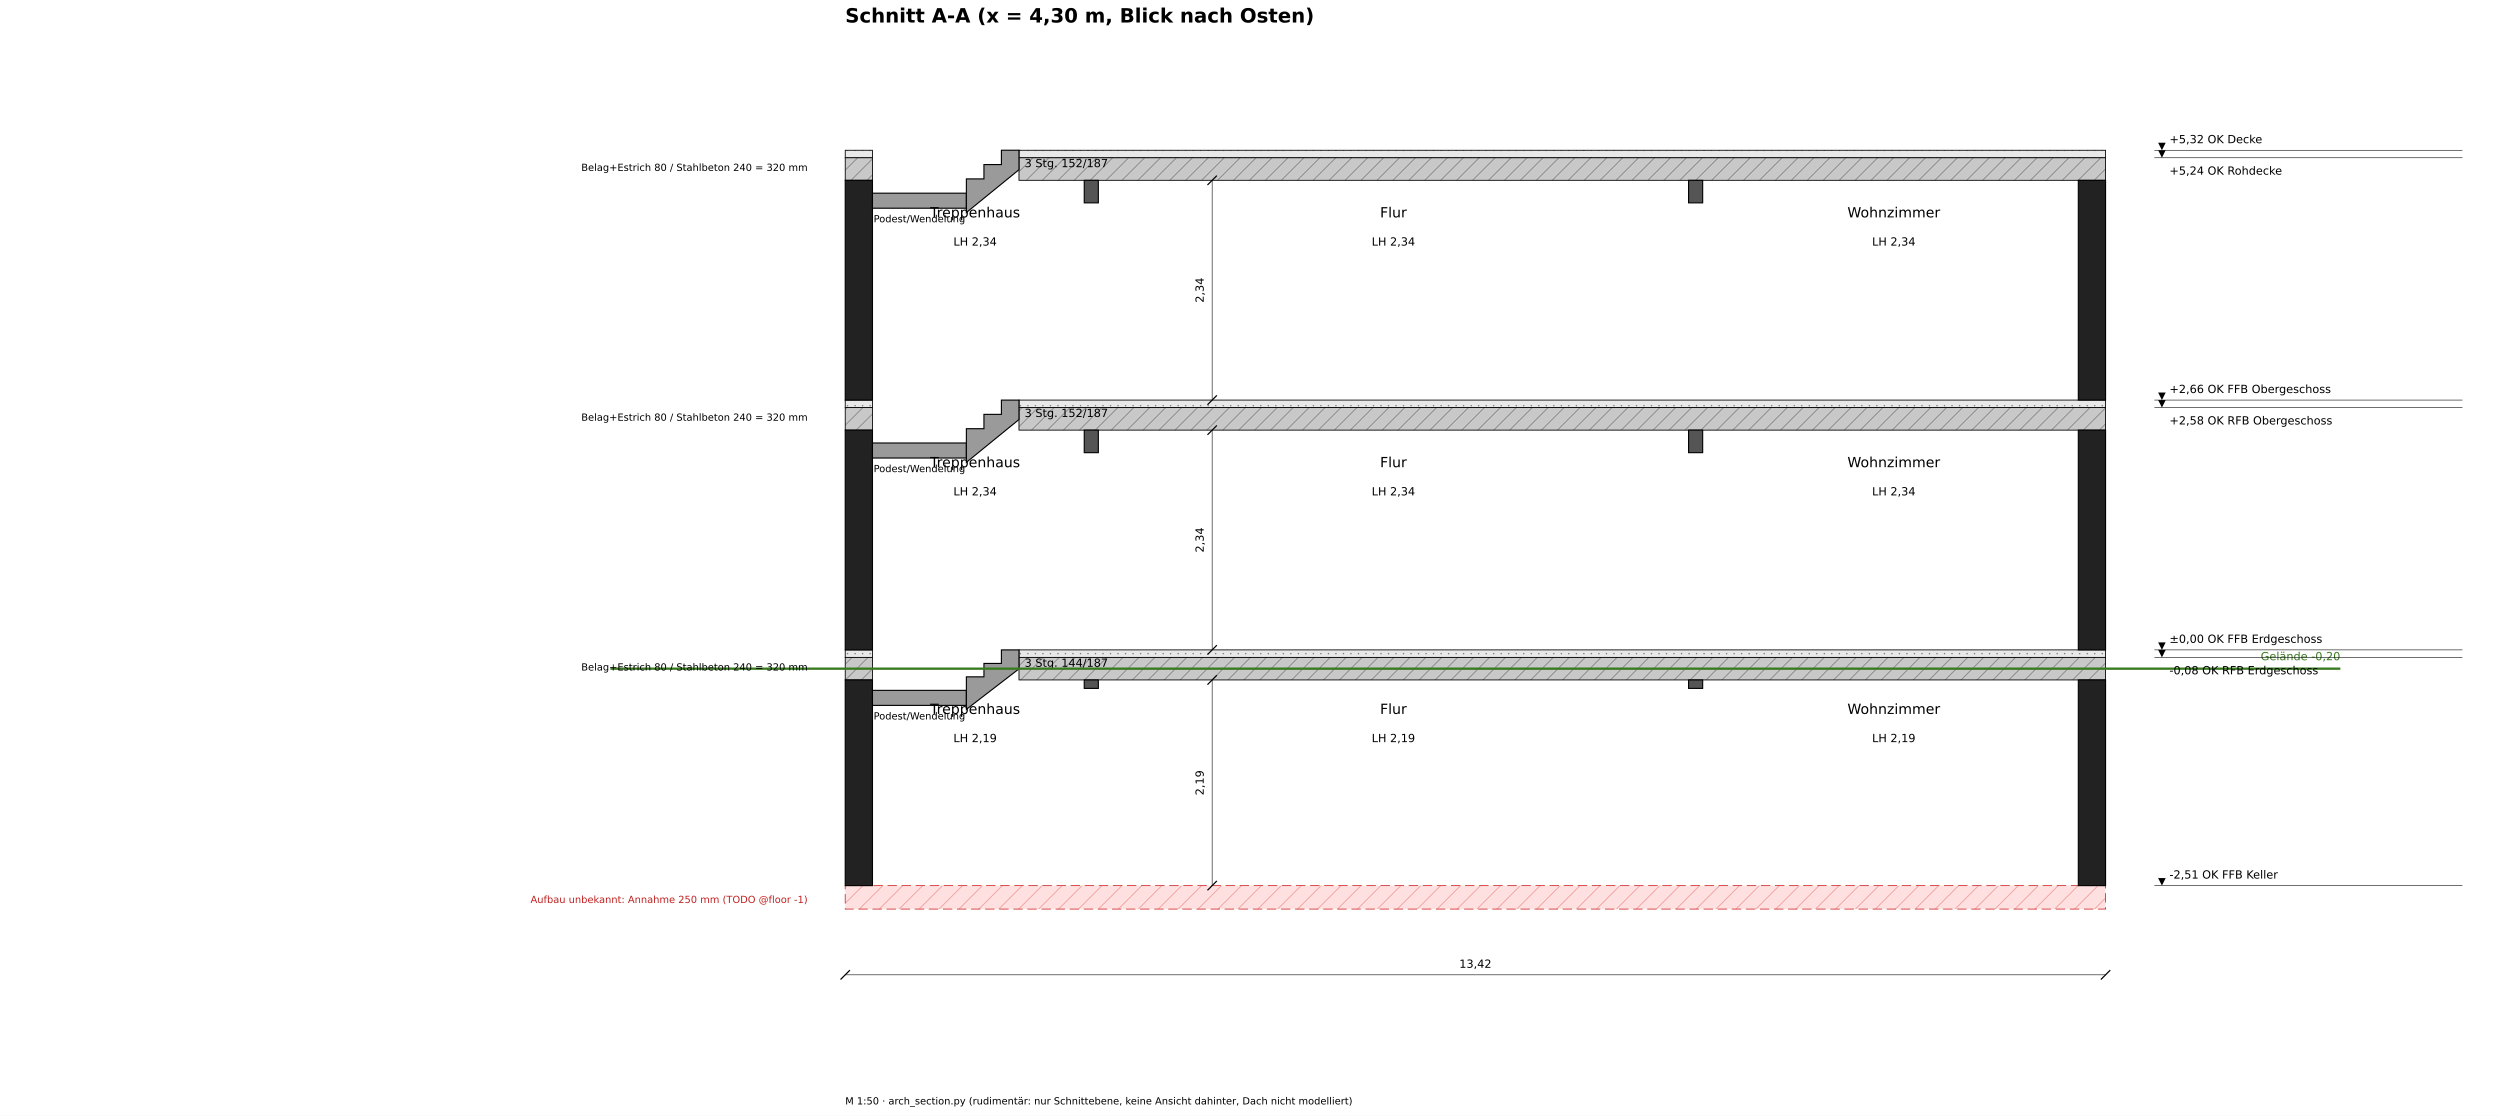
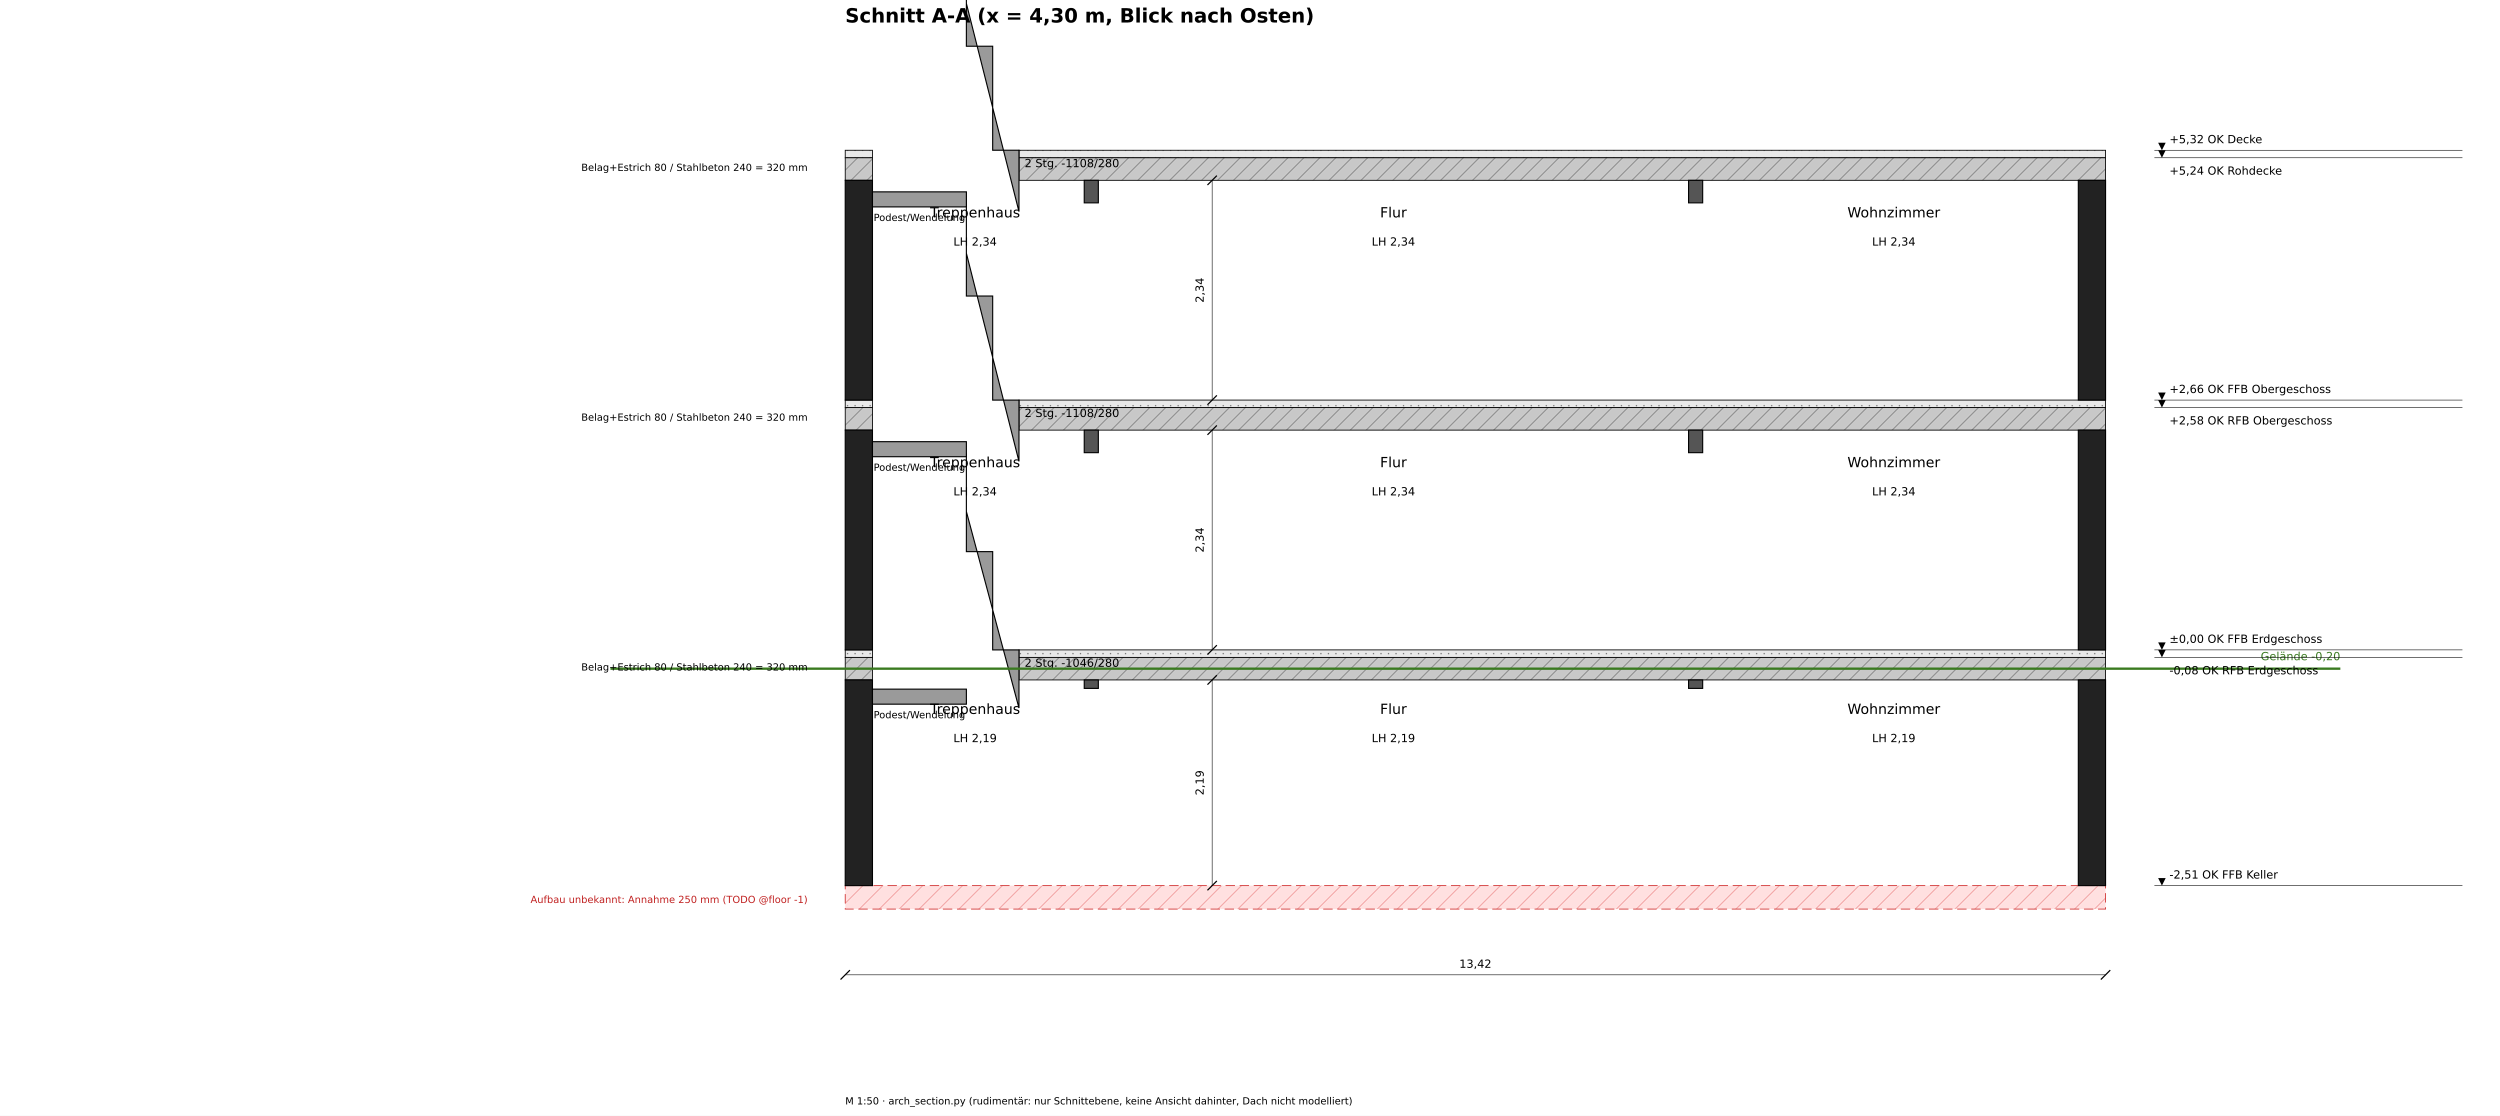
<svg xmlns="http://www.w3.org/2000/svg" width="532.4mm" height="237.6mm" viewBox="-9145 -6920 26620 11880" font-family="DejaVu Sans, sans-serif">
  <defs>
    <pattern id="concrete" patternUnits="userSpaceOnUse" width="120" height="120" patternTransform="rotate(45)">
      <rect width="120" height="120" fill="#c8c8c8" />
      <line x1="0" y1="0" x2="0" y2="120" stroke="#555" stroke-width="10" />
    </pattern>
    <pattern id="screed" patternUnits="userSpaceOnUse" width="80" height="80">
      <rect width="80" height="80" fill="#e8e8e8" />
      <circle cx="40" cy="40" r="8" fill="#777" />
    </pattern>
    <pattern id="insulation" patternUnits="userSpaceOnUse" width="120" height="60">
      <rect width="120" height="60" fill="#fff6d0" />
      <path d="M0 60 L30 0 L60 60 L90 0 L120 60" fill="none" stroke="#a08020" stroke-width="6" />
    </pattern>
    <pattern id="wood" patternUnits="userSpaceOnUse" width="200" height="40">
      <rect width="200" height="40" fill="#e9cf9f" />
      <line x1="0" y1="20" x2="200" y2="20" stroke="#8a6a30" stroke-width="5" />
    </pattern>
    <pattern id="plaster" patternUnits="userSpaceOnUse" width="50" height="50">
      <rect width="50" height="50" fill="#f7f7f7" />
    </pattern>
    <pattern id="todo" patternUnits="userSpaceOnUse" width="150" height="150" patternTransform="rotate(45)">
      <rect width="150" height="150" fill="#ffe0e0" />
      <line x1="0" y1="0" x2="0" y2="150" stroke="#e05050" stroke-width="8" />
    </pattern>
  </defs>
  <rect x="-9145.0" y="-6920" width="26620.0" height="11880" fill="white" />
  <rect x="-145" y="2510" width="13420" height="250" fill="url(#todo)" stroke="#d03030" stroke-width="9" stroke-dasharray="100 50" />
  <rect x="-145" y="0" width="290" height="80" fill="url(#screed)" stroke="#000" stroke-width="9" />
  <rect x="1705" y="0" width="11570" height="80" fill="url(#screed)" stroke="#000" stroke-width="9" />
  <rect x="-145" y="80" width="290" height="240" fill="url(#concrete)" stroke="#000" stroke-width="9" />
  <rect x="1705" y="80" width="11570" height="240" fill="url(#concrete)" stroke="#000" stroke-width="9" />
  <rect x="-145" y="-2660" width="290" height="80" fill="url(#screed)" stroke="#000" stroke-width="9" />
  <rect x="1705" y="-2660" width="11570" height="80" fill="url(#screed)" stroke="#000" stroke-width="9" />
  <rect x="-145" y="-2580" width="290" height="240" fill="url(#concrete)" stroke="#000" stroke-width="9" />
  <rect x="1705" y="-2580" width="11570" height="240" fill="url(#concrete)" stroke="#000" stroke-width="9" />
  <rect x="-145" y="-5320" width="290" height="80" fill="url(#screed)" stroke="#000" stroke-width="9" />
  <rect x="1705" y="-5320" width="11570" height="80" fill="url(#screed)" stroke="#000" stroke-width="9" />
  <rect x="-145" y="-5240" width="290" height="240" fill="url(#concrete)" stroke="#000" stroke-width="9" />
  <rect x="1705" y="-5240" width="11570" height="240" fill="url(#concrete)" stroke="#000" stroke-width="9" />
  <rect x="-145" y="320" width="290" height="2190" fill="#222" stroke="#000" stroke-width="12" />
  <rect x="2400" y="320" width="150" height="90" fill="#555" stroke="#000" stroke-width="12" />
  <rect x="8835" y="320" width="150" height="90" fill="#555" stroke="#000" stroke-width="12" />
  <rect x="12985" y="320" width="290" height="2190" fill="#222" stroke="#000" stroke-width="12" />
  <rect x="-145" y="-2340" width="290" height="2340" fill="#222" stroke="#000" stroke-width="12" />
  <rect x="2400" y="-2340" width="150" height="240" fill="#555" stroke="#000" stroke-width="12" />
  <rect x="8835" y="-2340" width="150" height="240" fill="#555" stroke="#000" stroke-width="12" />
  <rect x="12985" y="-2340" width="290" height="2340" fill="#222" stroke="#000" stroke-width="12" />
  <rect x="-145" y="-5000" width="290" height="2340" fill="#222" stroke="#000" stroke-width="12" />
  <rect x="2400" y="-5000" width="150" height="240" fill="#555" stroke="#000" stroke-width="12" />
  <rect x="8835" y="-5000" width="150" height="240" fill="#555" stroke="#000" stroke-width="12" />
  <rect x="12985" y="-5000" width="290" height="2340" fill="#222" stroke="#000" stroke-width="12" />
-   <rect x="145" y="431" width="1000" height="160" fill="#9a9a9a" stroke="#000" stroke-width="12" />
-   <text x="645" y="741" font-size="105" text-anchor="middle">Podest/Wendelung</text>
-   <polygon points="1145,431 1145,287 1332,287 1332,144 1518,144 1518,-0 1705,-0 1705,202 1145,633" fill="#9a9a9a" stroke="#000" stroke-width="12" />
-   <text x="1765" y="180" font-size="120" text-anchor="start">3 Stg. 144/187</text>
-   <rect x="145" y="-2203" width="1000" height="160" fill="#9a9a9a" stroke="#000" stroke-width="12" />
-   <text x="645" y="-1893" font-size="105" text-anchor="middle">Podest/Wendelung</text>
-   <polygon points="1145,-2203 1145,-2355 1332,-2355 1332,-2508 1518,-2508 1518,-2660 1705,-2660 1705,-2453 1145,-1997" fill="#9a9a9a" stroke="#000" stroke-width="12" />
-   <text x="1765" y="-2480" font-size="120" text-anchor="start">3 Stg. 152/187</text>
-   <rect x="145" y="-4863" width="1000" height="160" fill="#9a9a9a" stroke="#000" stroke-width="12" />
-   <text x="645" y="-4553" font-size="105" text-anchor="middle">Podest/Wendelung</text>
-   <polygon points="1145,-4863 1145,-5015 1332,-5015 1332,-5168 1518,-5168 1518,-5320 1705,-5320 1705,-5113 1145,-4657" fill="#9a9a9a" stroke="#000" stroke-width="12" />
-   <text x="1765" y="-5140" font-size="120" text-anchor="start">3 Stg. 152/187</text>
+   <rect x="145" y="418" width="1000" height="160" fill="#9a9a9a" stroke="#000" stroke-width="12" />
+   <text x="645" y="728" font-size="105" text-anchor="middle">Podest/Wendelung</text>
+   <polygon points="1145,-2092 1145,-1046 1425,-1046 1425,-0 1705,-0 1705,619 1145,-1473" fill="#9a9a9a" stroke="#000" stroke-width="12" />
+   <text x="1765" y="180" font-size="120" text-anchor="start">2 Stg. -1046/280</text>
+   <rect x="145" y="-2217" width="1000" height="160" fill="#9a9a9a" stroke="#000" stroke-width="12" />
+   <text x="645" y="-1907" font-size="105" text-anchor="middle">Podest/Wendelung</text>
+   <polygon points="1145,-4877 1145,-3768 1425,-3768 1425,-2660 1705,-2660 1705,-2007 1145,-4223" fill="#9a9a9a" stroke="#000" stroke-width="12" />
+   <text x="1765" y="-2480" font-size="120" text-anchor="start">2 Stg. -1108/280</text>
+   <rect x="145" y="-4877" width="1000" height="160" fill="#9a9a9a" stroke="#000" stroke-width="12" />
+   <text x="645" y="-4567" font-size="105" text-anchor="middle">Podest/Wendelung</text>
+   <polygon points="1145,-7537 1145,-6428 1425,-6428 1425,-5320 1705,-5320 1705,-4667 1145,-6883" fill="#9a9a9a" stroke="#000" stroke-width="12" />
+   <text x="1765" y="-5140" font-size="120" text-anchor="start">2 Stg. -1108/280</text>
  <line x1="-2645" y1="200" x2="15775" y2="200" stroke="#3a7a20" stroke-width="25" />
  <text x="15775" y="110" font-size="120" text-anchor="end" fill="#3a7a20">Gelände -0,20</text>
  <text x="1238" y="682" font-size="150" text-anchor="middle">Treppenhaus</text>
  <text x="1238" y="982" font-size="120" text-anchor="middle">LH 2,19</text>
  <text x="5692" y="682" font-size="150" text-anchor="middle">Flur</text>
  <text x="5692" y="982" font-size="120" text-anchor="middle">LH 2,19</text>
  <text x="11020" y="682" font-size="150" text-anchor="middle">Wohnzimmer</text>
  <text x="11020" y="982" font-size="120" text-anchor="middle">LH 2,19</text>
  <text x="1238" y="-1945" font-size="150" text-anchor="middle">Treppenhaus</text>
  <text x="1238" y="-1645" font-size="120" text-anchor="middle">LH 2,34</text>
  <text x="5692" y="-1945" font-size="150" text-anchor="middle">Flur</text>
  <text x="5692" y="-1645" font-size="120" text-anchor="middle">LH 2,34</text>
  <text x="11020" y="-1945" font-size="150" text-anchor="middle">Wohnzimmer</text>
  <text x="11020" y="-1645" font-size="120" text-anchor="middle">LH 2,34</text>
  <text x="1238" y="-4605" font-size="150" text-anchor="middle">Treppenhaus</text>
  <text x="1238" y="-4305" font-size="120" text-anchor="middle">LH 2,34</text>
  <text x="5692" y="-4605" font-size="150" text-anchor="middle">Flur</text>
  <text x="5692" y="-4305" font-size="120" text-anchor="middle">LH 2,34</text>
  <text x="11020" y="-4605" font-size="150" text-anchor="middle">Wohnzimmer</text>
  <text x="11020" y="-4305" font-size="120" text-anchor="middle">LH 2,34</text>
  <text x="-545" y="2695" font-size="105" text-anchor="end" fill="#c02020">Aufbau unbekannt: Annahme 250 mm (TODO @floor -1)</text>
  <text x="-545" y="220" font-size="105" text-anchor="end" fill="#000">Belag+Estrich 80 / Stahlbeton 240 = 320 mm</text>
  <text x="-545" y="-2440" font-size="105" text-anchor="end" fill="#000">Belag+Estrich 80 / Stahlbeton 240 = 320 mm</text>
  <text x="-545" y="-5100" font-size="105" text-anchor="end" fill="#000">Belag+Estrich 80 / Stahlbeton 240 = 320 mm</text>
  <path d="M13875 2510 l-40 -80 h80 z" fill="#000" />
  <line x1="13795" y1="2510" x2="17075" y2="2510" stroke="#000" stroke-width="6" />
  <text x="13955" y="2435" font-size="120">-2,51  OK FFB Keller</text>
  <path d="M13875 0 l-40 -80 h80 z" fill="#000" />
  <line x1="13795" y1="0" x2="17075" y2="0" stroke="#000" stroke-width="6" />
  <text x="13955" y="-75" font-size="120">±0,00  OK FFB Erdgeschoss</text>
  <path d="M13875 80 l-40 -80 h80 z" fill="#000" />
  <line x1="13795" y1="80" x2="17075" y2="80" stroke="#000" stroke-width="6" />
  <text x="13955" y="260" font-size="120">-0,08  OK RFB Erdgeschoss</text>
  <path d="M13875 -2660 l-40 -80 h80 z" fill="#000" />
  <line x1="13795" y1="-2660" x2="17075" y2="-2660" stroke="#000" stroke-width="6" />
  <text x="13955" y="-2735" font-size="120">+2,66  OK FFB Obergeschoss</text>
  <path d="M13875 -2580 l-40 -80 h80 z" fill="#000" />
  <line x1="13795" y1="-2580" x2="17075" y2="-2580" stroke="#000" stroke-width="6" />
  <text x="13955" y="-2400" font-size="120">+2,58  OK RFB Obergeschoss</text>
  <path d="M13875 -5320 l-40 -80 h80 z" fill="#000" />
  <line x1="13795" y1="-5320" x2="17075" y2="-5320" stroke="#000" stroke-width="6" />
  <text x="13955" y="-5395" font-size="120">+5,32  OK Decke</text>
  <path d="M13875 -5240 l-40 -80 h80 z" fill="#000" />
  <line x1="13795" y1="-5240" x2="17075" y2="-5240" stroke="#000" stroke-width="6" />
  <text x="13955" y="-5060" font-size="120">+5,24  OK Rohdecke</text>
  <line x1="3762" y1="2510" x2="3762" y2="320" stroke="#000" stroke-width="6" />
  <line x1="3712" y1="2560" x2="3812" y2="2460" stroke="#000" stroke-width="13" />
  <line x1="3712" y1="370" x2="3812" y2="270" stroke="#000" stroke-width="13" />
  <text x="3672" y="1415" font-size="120" text-anchor="middle" transform="rotate(-90 3672 1415)">2,19</text>
  <line x1="3762" y1="0" x2="3762" y2="-2340" stroke="#000" stroke-width="6" />
  <line x1="3712" y1="50" x2="3812" y2="-50" stroke="#000" stroke-width="13" />
  <line x1="3712" y1="-2290" x2="3812" y2="-2390" stroke="#000" stroke-width="13" />
  <text x="3672" y="-1170" font-size="120" text-anchor="middle" transform="rotate(-90 3672 -1170)">2,34</text>
  <line x1="3762" y1="-2660" x2="3762" y2="-5000" stroke="#000" stroke-width="6" />
  <line x1="3712" y1="-2610" x2="3812" y2="-2710" stroke="#000" stroke-width="13" />
  <line x1="3712" y1="-4950" x2="3812" y2="-5050" stroke="#000" stroke-width="13" />
  <text x="3672" y="-3830" font-size="120" text-anchor="middle" transform="rotate(-90 3672 -3830)">2,34</text>
  <line x1="-145" y1="3460" x2="13275" y2="3460" stroke="#000" stroke-width="6" />
  <line x1="-195" y1="3510" x2="-95" y2="3410" stroke="#000" stroke-width="13" />
  <line x1="13225" y1="3510" x2="13325" y2="3410" stroke="#000" stroke-width="13" />
  <text x="6565" y="3385" font-size="120" text-anchor="middle">13,42</text>
  <text x="-145" y="-6680" font-size="210" font-weight="bold">Schnitt A-A  (x = 4,30 m, Blick nach Osten)</text>
  <text x="-145" y="4840" font-size="105">M 1:50 · arch_section.py (rudimentär: nur Schnittebene, keine Ansicht dahinter, Dach nicht modelliert)</text>
</svg>
